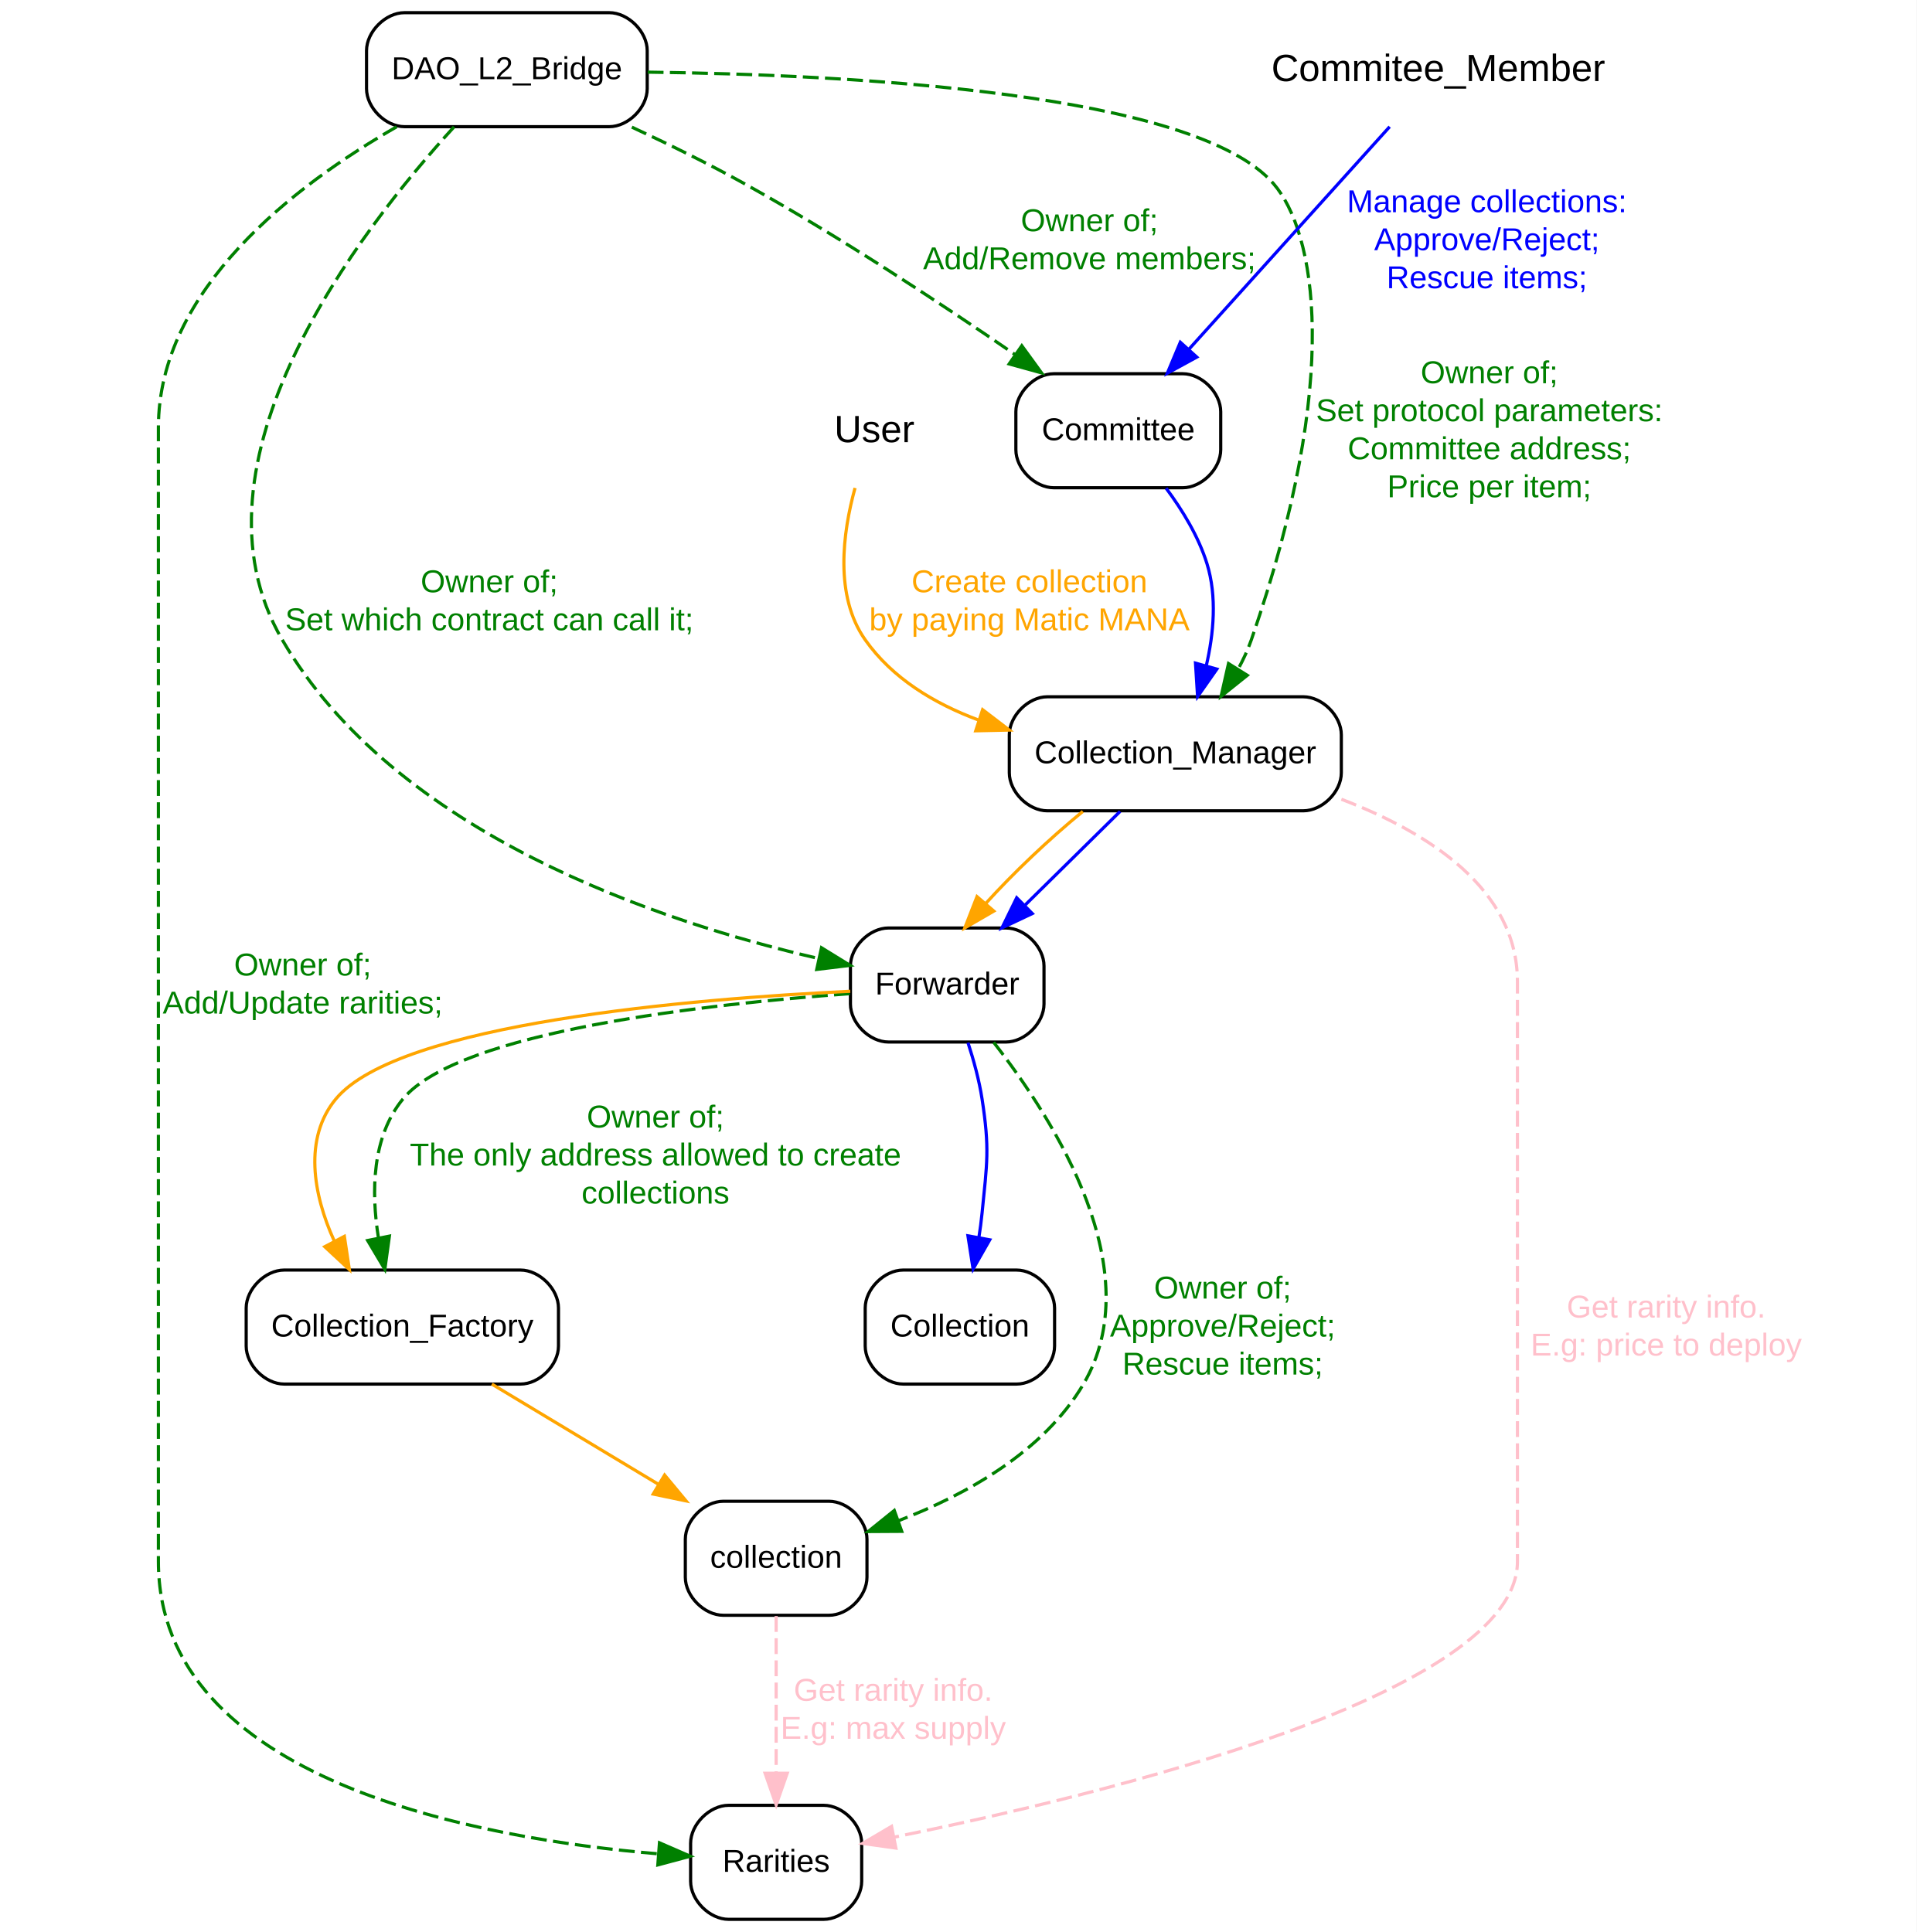
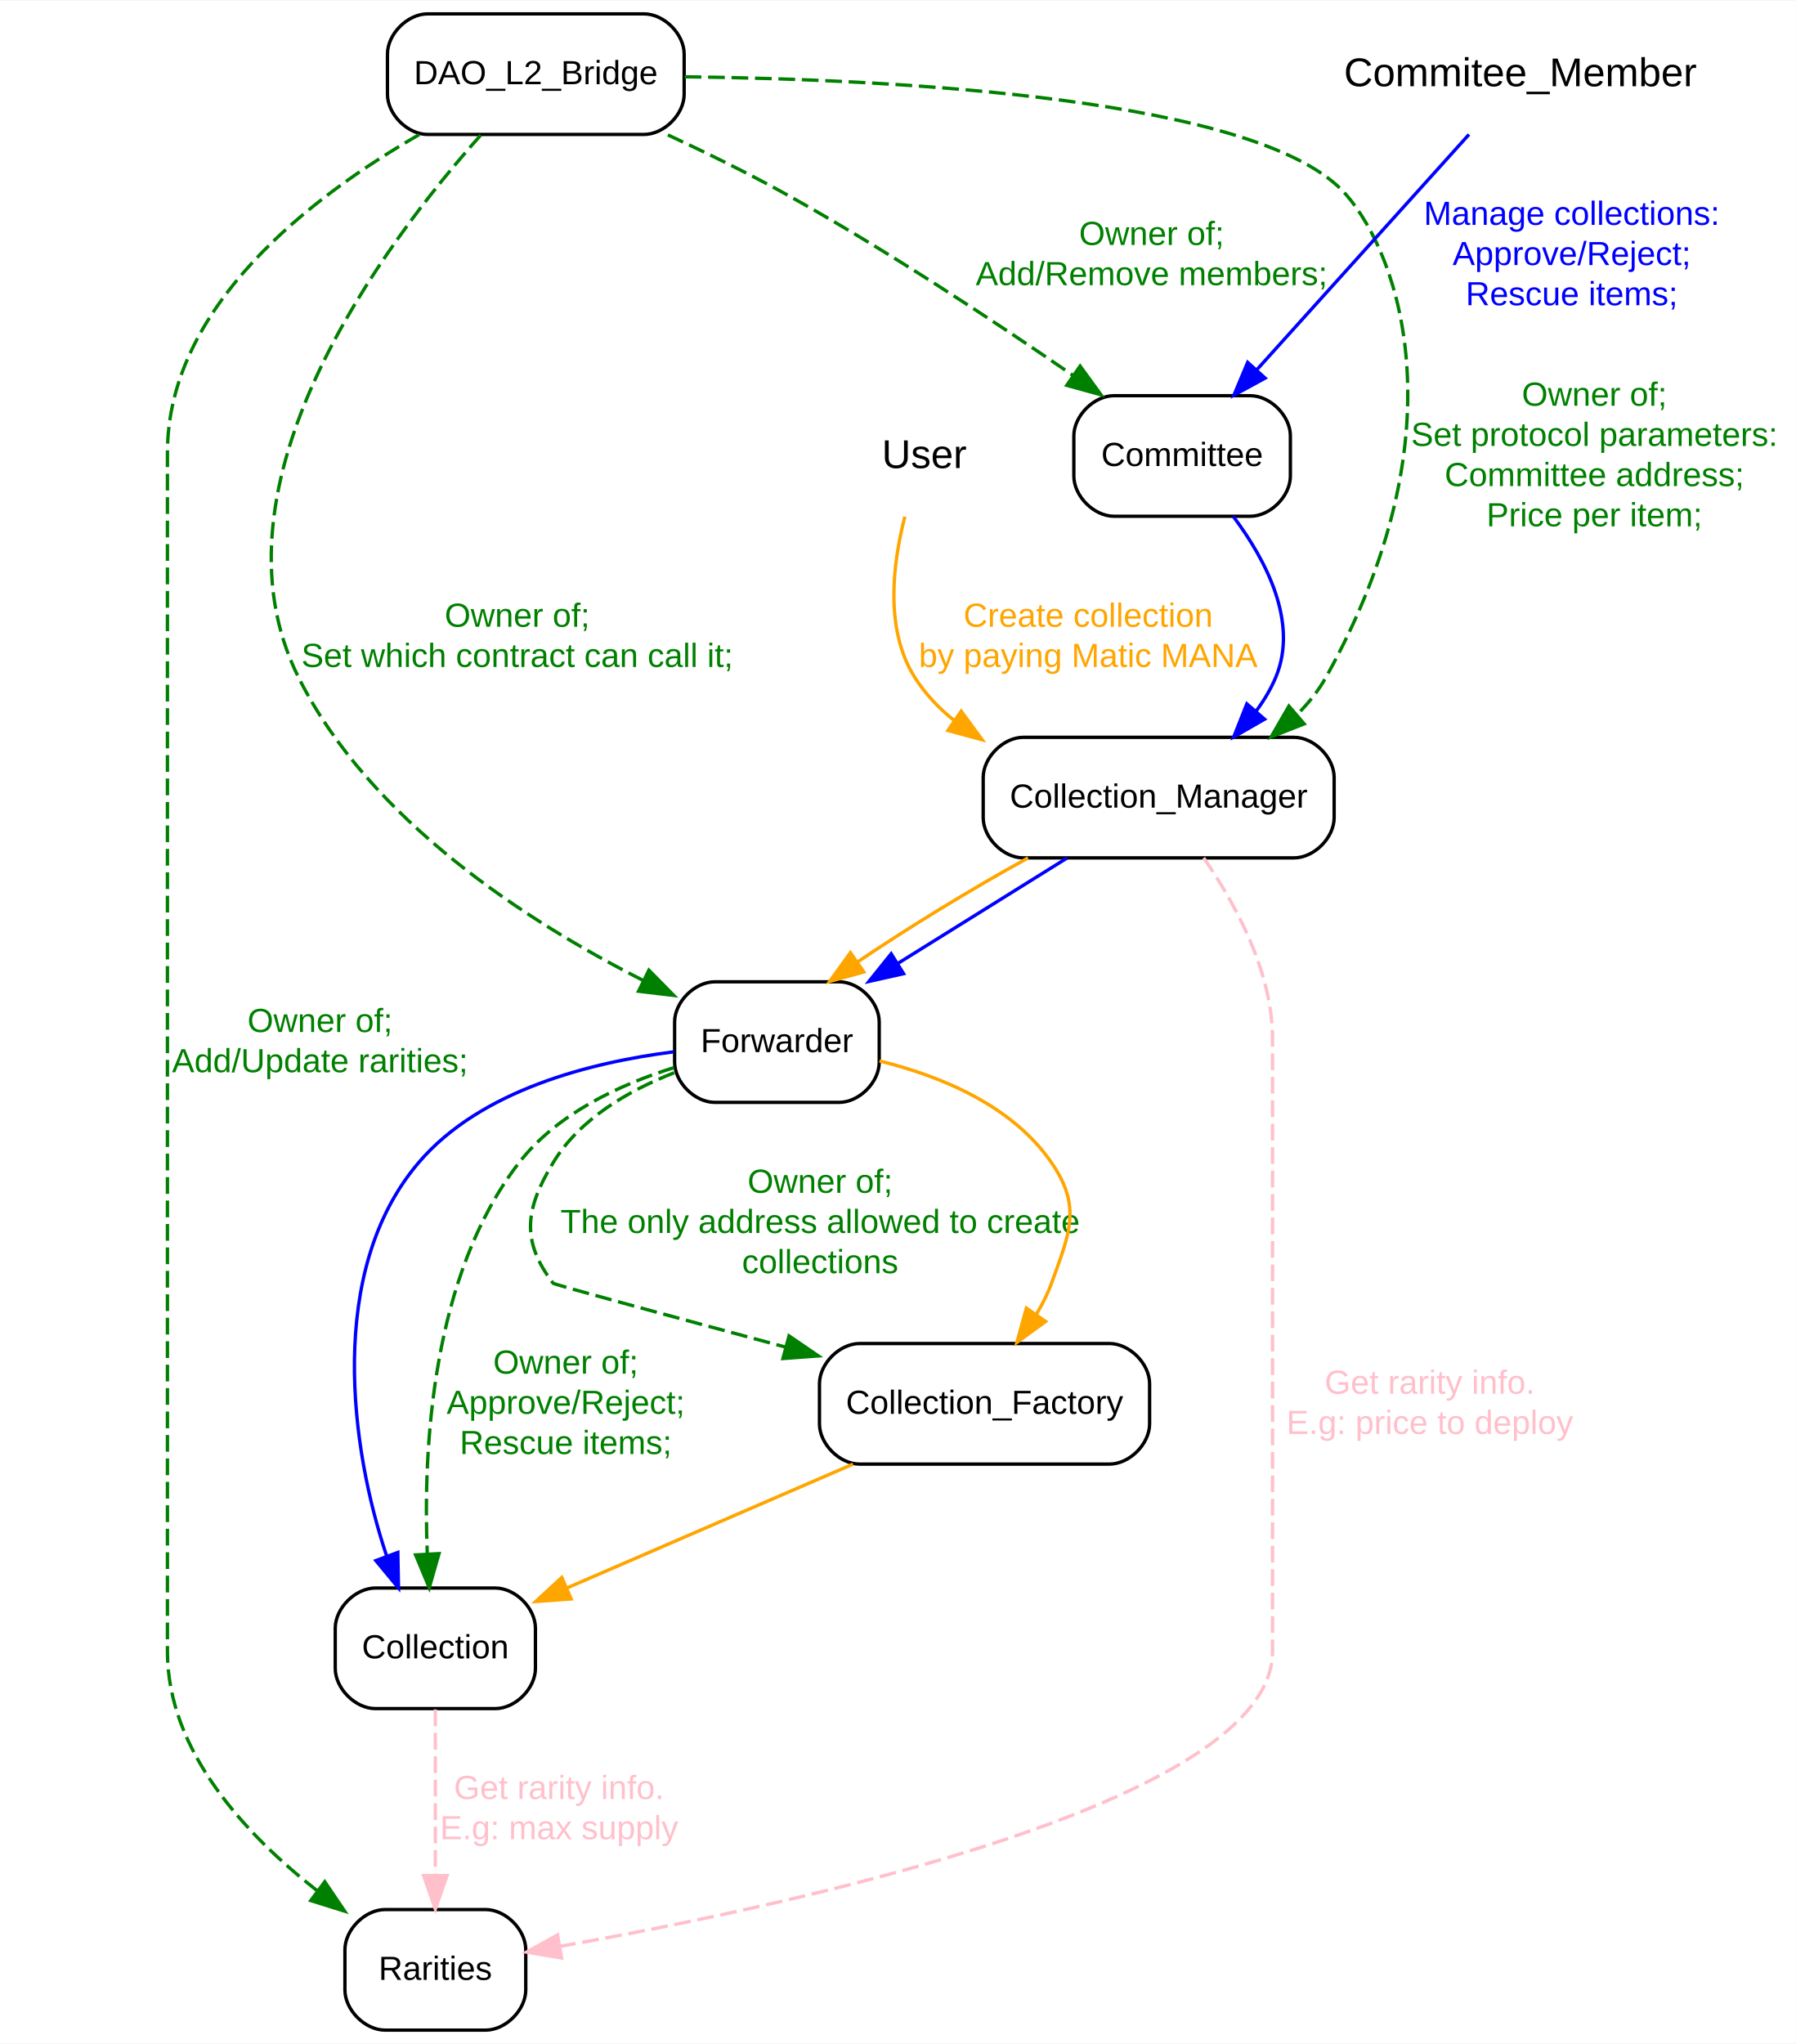
- <svg xmlns="http://www.w3.org/2000/svg" width="605pt" height="610pt" viewBox="0.00 0.00 605.00 610.00">
+ <svg xmlns="http://www.w3.org/2000/svg" width="536pt" height="610pt" viewBox="0.00 0.00 536.25 610.00">
  <g id="graph0" class="graph" transform="scale(1 1) rotate(0) translate(4 606)">
-     <polygon fill="white" stroke="transparent" points="-4,4 -4,-606 601,-606 601,4 -4,4" />
+     <polygon fill="white" stroke="transparent" points="-4,4 -4,-606 532.25,-606 532.25,4 -4,4" />
    <g id="node1" class="node">
      <path fill="none" stroke="black" d="M188.3,-602C188.3,-602 123.7,-602 123.7,-602 117.7,-602 111.7,-596 111.7,-590 111.7,-590 111.7,-578 111.7,-578 111.7,-572 117.7,-566 123.7,-566 123.7,-566 188.3,-566 188.3,-566 194.3,-566 200.3,-572 200.3,-578 200.3,-578 200.3,-590 200.3,-590 200.3,-596 194.3,-602 188.3,-602" />
      <text text-anchor="middle" x="156" y="-581" font-family="arial" font-size="10.00">DAO_L2_Bridge</text>
    </g>
    <g id="node2" class="node">
-       <path fill="none" stroke="black" d="M313.55,-313C313.55,-313 276.45,-313 276.45,-313 270.45,-313 264.45,-307 264.45,-301 264.45,-301 264.45,-289 264.45,-289 264.45,-283 270.45,-277 276.45,-277 276.45,-277 313.55,-277 313.55,-277 319.55,-277 325.55,-283 325.55,-289 325.55,-289 325.55,-301 325.55,-301 325.55,-307 319.55,-313 313.55,-313" />
-       <text text-anchor="middle" x="295" y="-292" font-family="arial" font-size="10.00">Forwarder</text>
+       <path fill="none" stroke="black" d="M246.55,-313C246.55,-313 209.45,-313 209.45,-313 203.45,-313 197.45,-307 197.45,-301 197.45,-301 197.45,-289 197.45,-289 197.45,-283 203.45,-277 209.45,-277 209.45,-277 246.55,-277 246.55,-277 252.55,-277 258.55,-283 258.55,-289 258.55,-289 258.55,-301 258.55,-301 258.55,-307 252.55,-313 246.55,-313" />
+       <text text-anchor="middle" x="228" y="-292" font-family="arial" font-size="10.00">Forwarder</text>
    </g>
    <g id="edge1" class="edge">
-       <path fill="none" stroke="green" stroke-dasharray="5,2" d="M139.33,-565.94C109.4,-533.17 52.6,-459.73 85.09,-404 120.81,-342.72 204.18,-314.93 254.44,-303.36" />
-       <polygon fill="green" stroke="green" points="255.31,-306.76 264.33,-301.2 253.81,-299.92 255.31,-306.76" />
+       <path fill="none" stroke="green" stroke-dasharray="5,2" d="M139.56,-565.8C110.68,-533.42 56.49,-461.46 85.09,-404 106.37,-361.25 153.54,-330.92 187.89,-313.5" />
+       <polygon fill="green" stroke="green" points="189.77,-316.48 197.2,-308.93 186.68,-310.19 189.77,-316.48" />
      <text text-anchor="middle" x="150.46" y="-419" font-family="arial" font-size="10.00" fill="green">Owner of;</text>
      <text text-anchor="middle" x="150.46" y="-407" font-family="arial" font-size="10.00" fill="green">Set which contract can call it;</text>
    </g>
    <g id="node3" class="node">
-       <path fill="none" stroke="black" d="M407.4,-386C407.4,-386 326.6,-386 326.6,-386 320.6,-386 314.6,-380 314.6,-374 314.6,-374 314.6,-362 314.6,-362 314.6,-356 320.6,-350 326.6,-350 326.6,-350 407.4,-350 407.4,-350 413.4,-350 419.4,-356 419.4,-362 419.4,-362 419.4,-374 419.4,-374 419.4,-380 413.4,-386 407.4,-386" />
-       <text text-anchor="middle" x="367" y="-365" font-family="arial" font-size="10.00">Collection_Manager</text>
+       <path fill="none" stroke="black" d="M382.4,-386C382.4,-386 301.6,-386 301.6,-386 295.6,-386 289.6,-380 289.6,-374 289.6,-374 289.6,-362 289.6,-362 289.6,-356 295.6,-350 301.6,-350 301.6,-350 382.4,-350 382.4,-350 388.4,-350 394.4,-356 394.4,-362 394.4,-362 394.4,-374 394.4,-374 394.4,-380 388.4,-386 382.4,-386" />
+       <text text-anchor="middle" x="342" y="-365" font-family="arial" font-size="10.00">Collection_Manager</text>
    </g>
    <g id="edge2" class="edge">
-       <path fill="none" stroke="green" stroke-dasharray="5,2" d="M200.45,-583.22C263.21,-582.47 372.96,-576.92 398,-548 411.06,-532.91 419.9,-487.58 391,-404 389.92,-400.87 388.47,-397.75 386.83,-394.75" />
-       <polygon fill="green" stroke="green" points="389.72,-392.78 381.45,-386.16 383.79,-396.49 389.72,-392.78" />
-       <text text-anchor="middle" x="466.12" y="-485" font-family="arial" font-size="10.00" fill="green">Owner of;</text>
-       <text text-anchor="middle" x="466.12" y="-473" font-family="arial" font-size="10.00" fill="green"> Set protocol parameters:</text>
-       <text text-anchor="middle" x="466.12" y="-461" font-family="arial" font-size="10.00" fill="green">Committee address;</text>
-       <text text-anchor="middle" x="466.12" y="-449" font-family="arial" font-size="10.00" fill="green">Price per item;</text>
+       <path fill="none" stroke="green" stroke-dasharray="5,2" d="M200.45,-583.22C263.21,-582.47 372.96,-576.92 398,-548 414.31,-529.16 432.12,-476.09 392,-404 389.74,-399.93 386.78,-396.23 383.43,-392.89" />
+       <polygon fill="green" stroke="green" points="385.45,-390.01 375.59,-386.14 380.89,-395.32 385.45,-390.01" />
+       <text text-anchor="middle" x="472.12" y="-485" font-family="arial" font-size="10.00" fill="green">Owner of;</text>
+       <text text-anchor="middle" x="472.12" y="-473" font-family="arial" font-size="10.00" fill="green"> Set protocol parameters:</text>
+       <text text-anchor="middle" x="472.12" y="-461" font-family="arial" font-size="10.00" fill="green">Committee address;</text>
+       <text text-anchor="middle" x="472.12" y="-449" font-family="arial" font-size="10.00" fill="green">Price per item;</text>
    </g>
    <g id="node4" class="node">
      <path fill="none" stroke="black" d="M369.33,-488C369.33,-488 328.67,-488 328.67,-488 322.67,-488 316.67,-482 316.67,-476 316.67,-476 316.67,-464 316.67,-464 316.67,-458 322.67,-452 328.67,-452 328.67,-452 369.33,-452 369.33,-452 375.33,-452 381.33,-458 381.33,-464 381.33,-464 381.33,-476 381.33,-476 381.33,-482 375.33,-488 369.33,-488" />
      <text text-anchor="middle" x="349" y="-467" font-family="arial" font-size="10.00">Committee</text>
    </g>
    <g id="edge3" class="edge">
      <path fill="none" stroke="green" stroke-dasharray="5,2" d="M195.45,-565.86C207.07,-560.47 219.7,-554.28 231,-548 260.76,-531.45 293.05,-510.13 316.32,-494.12" />
      <polygon fill="green" stroke="green" points="318.54,-496.84 324.77,-488.27 314.55,-491.09 318.54,-496.84" />
      <text text-anchor="middle" x="339.9" y="-533" font-family="arial" font-size="10.00" fill="green">Owner of;</text>
      <text text-anchor="middle" x="339.9" y="-521" font-family="arial" font-size="10.00" fill="green"> Add/Remove members;</text>
    </g>
    <g id="node5" class="node">
-       <path fill="none" stroke="black" d="M256,-36C256,-36 226,-36 226,-36 220,-36 214,-30 214,-24 214,-24 214,-12 214,-12 214,-6 220,0 226,0 226,0 256,0 256,0 262,0 268,-6 268,-12 268,-12 268,-24 268,-24 268,-30 262,-36 256,-36" />
-       <text text-anchor="middle" x="241" y="-15" font-family="arial" font-size="10.00">Rarities</text>
+       <path fill="none" stroke="black" d="M141,-36C141,-36 111,-36 111,-36 105,-36 99,-30 99,-24 99,-24 99,-12 99,-12 99,-6 105,0 111,0 111,0 141,0 141,0 147,0 153,-6 153,-12 153,-12 153,-24 153,-24 153,-30 147,-36 141,-36" />
+       <text text-anchor="middle" x="126" y="-15" font-family="arial" font-size="10.00">Rarities</text>
    </g>
    <g id="edge4" class="edge">
-       <path fill="none" stroke="green" stroke-dasharray="5,2" d="M121.2,-565.96C88.97,-547.46 46,-514.61 46,-471 46,-471 46,-471 46,-113 46,-43.65 147.3,-25.44 203.88,-20.67" />
-       <polygon fill="green" stroke="green" points="204.17,-24.16 213.89,-19.93 203.65,-17.18 204.17,-24.16" />
+       <path fill="none" stroke="green" stroke-dasharray="5,2" d="M121.2,-565.96C88.97,-547.46 46,-514.61 46,-471 46,-471 46,-471 46,-113 46,-83.36 69.36,-58.3 90.83,-41.53" />
+       <polygon fill="green" stroke="green" points="92.98,-44.3 98.92,-35.52 88.8,-38.68 92.98,-44.3" />
      <text text-anchor="middle" x="91.56" y="-298" font-family="arial" font-size="10.00" fill="green">Owner of;</text>
      <text text-anchor="middle" x="91.56" y="-286" font-family="arial" font-size="10.00" fill="green"> Add/Update rarities;</text>
    </g>
    <g id="node6" class="node">
-       <path fill="none" stroke="black" d="M160.29,-205C160.29,-205 85.71,-205 85.71,-205 79.71,-205 73.71,-199 73.71,-193 73.71,-193 73.71,-181 73.71,-181 73.71,-175 79.71,-169 85.71,-169 85.71,-169 160.29,-169 160.29,-169 166.29,-169 172.29,-175 172.29,-181 172.29,-181 172.29,-193 172.29,-193 172.29,-199 166.29,-205 160.29,-205" />
-       <text text-anchor="middle" x="123" y="-184" font-family="arial" font-size="10.00">Collection_Factory</text>
+       <path fill="none" stroke="black" d="M327.29,-205C327.29,-205 252.71,-205 252.71,-205 246.71,-205 240.71,-199 240.71,-193 240.71,-193 240.71,-181 240.71,-181 240.71,-175 246.71,-169 252.71,-169 252.71,-169 327.29,-169 327.29,-169 333.29,-169 339.29,-175 339.29,-181 339.29,-181 339.29,-193 339.29,-193 339.29,-199 333.29,-205 327.29,-205" />
+       <text text-anchor="middle" x="290" y="-184" font-family="arial" font-size="10.00">Collection_Factory</text>
    </g>
    <g id="edge5" class="edge">
-       <path fill="none" stroke="green" stroke-dasharray="5,2" d="M264.26,-292.26C219.74,-289.03 140.69,-280.37 123.18,-259 113.38,-247.03 113.14,-229.73 115.45,-215.2" />
-       <polygon fill="green" stroke="green" points="118.92,-215.72 117.48,-205.23 112.06,-214.33 118.92,-215.72" />
-       <text text-anchor="middle" x="202.91" y="-250" font-family="arial" font-size="10.00" fill="green">Owner of;</text>
-       <text text-anchor="middle" x="202.91" y="-238" font-family="arial" font-size="10.00" fill="green"> The only address allowed to create</text>
-       <text text-anchor="middle" x="202.91" y="-226" font-family="arial" font-size="10.00" fill="green"> collections</text>
+       <path fill="none" stroke="green" stroke-dasharray="5,2" d="M197.31,-285.84C183.75,-280.55 169.11,-272.11 161.18,-259 152.9,-245.31 151.46,-235.71 161.18,-223 161.48,-222.61 196.89,-213.01 230.5,-203.96" />
+       <polygon fill="green" stroke="green" points="231.62,-207.28 240.37,-201.3 229.8,-200.52 231.62,-207.28" />
+       <text text-anchor="middle" x="240.91" y="-250" font-family="arial" font-size="10.00" fill="green">Owner of;</text>
+       <text text-anchor="middle" x="240.91" y="-238" font-family="arial" font-size="10.00" fill="green"> The only address allowed to create</text>
+       <text text-anchor="middle" x="240.91" y="-226" font-family="arial" font-size="10.00" fill="green"> collections</text>
    </g>
    <g id="edge10" class="edge">
-       <path fill="none" stroke="orange" d="M264.39,-293.02C214.97,-290.67 121.85,-282.98 102,-259 91.8,-246.68 94.8,-228.93 101.47,-214.27" />
-       <polygon fill="orange" stroke="orange" points="104.7,-215.64 106.28,-205.16 98.51,-212.37 104.7,-215.64" />
+       <path fill="none" stroke="orange" d="M258.62,-289.37C276.75,-284.91 298.21,-276.16 310,-259 319.06,-245.81 315.43,-238.05 310,-223 308.85,-219.81 307.27,-216.7 305.47,-213.74" />
+       <polygon fill="orange" stroke="orange" points="308.24,-211.59 299.68,-205.36 302.49,-215.57 308.24,-211.59" />
    </g>
    <g id="node7" class="node">
-       <path fill="none" stroke="black" d="M257.67,-132C257.67,-132 224.33,-132 224.33,-132 218.33,-132 212.33,-126 212.33,-120 212.33,-120 212.33,-108 212.33,-108 212.33,-102 218.33,-96 224.33,-96 224.33,-96 257.67,-96 257.67,-96 263.67,-96 269.67,-102 269.67,-108 269.67,-108 269.67,-120 269.67,-120 269.67,-126 263.67,-132 257.67,-132" />
-       <text text-anchor="middle" x="241" y="-111" font-family="arial" font-size="10.00">collection</text>
+       <path fill="none" stroke="black" d="M143.89,-132C143.89,-132 108.11,-132 108.11,-132 102.11,-132 96.11,-126 96.11,-120 96.11,-120 96.11,-108 96.11,-108 96.11,-102 102.11,-96 108.11,-96 108.11,-96 143.89,-96 143.89,-96 149.89,-96 155.89,-102 155.89,-108 155.89,-108 155.89,-120 155.89,-120 155.89,-126 149.89,-132 143.89,-132" />
+       <text text-anchor="middle" x="126" y="-111" font-family="arial" font-size="10.00">Collection</text>
    </g>
    <g id="edge6" class="edge">
-       <path fill="none" stroke="green" stroke-dasharray="5,2" d="M309.65,-276.91C329.17,-251.94 358.93,-204.61 338,-169 325.38,-147.53 300.79,-133.98 279.52,-125.82" />
-       <polygon fill="green" stroke="green" points="280.64,-122.5 270.04,-122.44 278.29,-129.09 280.64,-122.5" />
-       <text text-anchor="middle" x="381.95" y="-196" font-family="arial" font-size="10.00" fill="green">Owner of;</text>
-       <text text-anchor="middle" x="381.95" y="-184" font-family="arial" font-size="10.00" fill="green"> Approve/Reject;</text>
-       <text text-anchor="middle" x="381.95" y="-172" font-family="arial" font-size="10.00" fill="green">Rescue items;</text>
-     </g>
-     <g id="node10" class="node">
-       <path fill="none" stroke="black" d="M316.89,-205C316.89,-205 281.11,-205 281.11,-205 275.11,-205 269.11,-199 269.11,-193 269.11,-193 269.11,-181 269.11,-181 269.11,-175 275.11,-169 281.11,-169 281.11,-169 316.89,-169 316.89,-169 322.89,-169 328.89,-175 328.89,-181 328.89,-181 328.89,-193 328.89,-193 328.89,-199 322.89,-205 316.89,-205" />
-       <text text-anchor="middle" x="299" y="-184" font-family="arial" font-size="10.00">Collection</text>
+       <path fill="none" stroke="green" stroke-dasharray="5,2" d="M197.35,-287.41C181.15,-282.35 162.32,-273.64 151,-259 124.9,-225.24 122.31,-173.69 123.59,-142.3" />
+       <polygon fill="green" stroke="green" points="127.1,-142.28 124.18,-132.09 120.11,-141.88 127.1,-142.28" />
+       <text text-anchor="middle" x="164.95" y="-196" font-family="arial" font-size="10.00" fill="green">Owner of;</text>
+       <text text-anchor="middle" x="164.95" y="-184" font-family="arial" font-size="10.00" fill="green"> Approve/Reject;</text>
+       <text text-anchor="middle" x="164.95" y="-172" font-family="arial" font-size="10.00" fill="green">Rescue items;</text>
    </g>
    <g id="edge14" class="edge">
-       <path fill="none" stroke="blue" d="M301.55,-276.8C303.37,-271.21 305.09,-264.92 306,-259 308.43,-243.19 307.58,-238.92 306,-223 305.75,-220.46 305.4,-217.84 304.99,-215.22" />
-       <polygon fill="blue" stroke="blue" points="308.42,-214.55 303.17,-205.34 301.54,-215.81 308.42,-214.55" />
+       <path fill="none" stroke="blue" d="M197.16,-292.09C172.5,-288.97 139.51,-280.73 121,-259 93.35,-226.53 100.76,-173.41 111.46,-141.57" />
+       <polygon fill="blue" stroke="blue" points="114.8,-142.63 115,-132.03 108.24,-140.19 114.8,-142.63" />
    </g>
    <g id="edge9" class="edge">
-       <path fill="none" stroke="orange" d="M337.81,-349.81C327.15,-341.09 315.85,-330.34 307.16,-320.75" />
-       <polygon fill="orange" stroke="orange" points="309.71,-318.34 300.55,-313.03 304.4,-322.9 309.71,-318.34" />
+       <path fill="none" stroke="orange" d="M302.98,-349.99C286.02,-340.67 266.92,-328.97 251.99,-318.86" />
+       <polygon fill="orange" stroke="orange" points="253.94,-315.95 243.74,-313.11 249.95,-321.7 253.94,-315.95" />
    </g>
    <g id="edge13" class="edge">
-       <path fill="none" stroke="blue" d="M349.57,-349.81C340.55,-340.92 329.39,-329.91 319.51,-320.17" />
-       <polygon fill="blue" stroke="blue" points="321.85,-317.56 312.27,-313.03 316.93,-322.54 321.85,-317.56" />
+       <path fill="none" stroke="blue" d="M314.69,-349.99C299.58,-340.58 280.59,-328.76 264.25,-318.57" />
+       <polygon fill="blue" stroke="blue" points="265.82,-315.43 255.48,-313.11 262.12,-321.37 265.82,-315.43" />
    </g>
    <g id="edge15" class="edge">
-       <path fill="none" stroke="pink" stroke-dasharray="5,2" d="M419.42,-353.65C446.94,-343.16 475,-325.28 475,-296 475,-296 475,-296 475,-113 475,-71.13 344.38,-39.35 278.32,-25.96" />
-       <polygon fill="pink" stroke="pink" points="278.79,-22.49 268.3,-23.97 277.43,-29.35 278.79,-22.49" />
-       <text text-anchor="middle" x="521.96" y="-190" font-family="arial" font-size="10.00" fill="pink">   Get rarity info.</text>
-       <text text-anchor="middle" x="521.96" y="-178" font-family="arial" font-size="10.00" fill="pink">   E.g: price to deploy</text>
+       <path fill="none" stroke="pink" stroke-dasharray="5,2" d="M355.44,-349.99C364.94,-336.24 376,-315.95 376,-296 376,-296 376,-296 376,-113 376,-68.12 233.08,-37.37 163.36,-25.04" />
+       <polygon fill="pink" stroke="pink" points="163.68,-21.54 153.23,-23.29 162.49,-28.44 163.68,-21.54" />
+       <text text-anchor="middle" x="422.96" y="-190" font-family="arial" font-size="10.00" fill="pink">   Get rarity info.</text>
+       <text text-anchor="middle" x="422.96" y="-178" font-family="arial" font-size="10.00" fill="pink">   E.g: price to deploy</text>
    </g>
    <g id="edge12" class="edge">
-       <path fill="none" stroke="blue" d="M364.09,-451.86C369.24,-444.94 374.35,-436.57 377,-428 380.2,-417.65 379.13,-405.95 376.75,-395.71" />
-       <polygon fill="blue" stroke="blue" points="380.11,-394.74 374.03,-386.06 373.37,-396.63 380.11,-394.74" />
+       <path fill="none" stroke="blue" d="M364.28,-451.95C374.07,-438.87 383.77,-420.35 377,-404 375.53,-400.46 373.51,-397.09 371.18,-393.93" />
+       <polygon fill="blue" stroke="blue" points="373.62,-391.41 364.43,-386.14 368.33,-395.99 373.62,-391.41" />
    </g>
    <g id="edge11" class="edge">
-       <path fill="none" stroke="orange" d="M151.26,-168.99C167.06,-159.49 186.93,-147.54 203.95,-137.29" />
-       <polygon fill="orange" stroke="orange" points="205.79,-140.27 212.56,-132.11 202.18,-134.27 205.79,-140.27" />
+       <path fill="none" stroke="orange" d="M250.72,-168.99C224.92,-157.83 191.3,-143.27 165.47,-132.09" />
+       <polygon fill="orange" stroke="orange" points="166.55,-128.74 155.98,-127.98 163.77,-135.16 166.55,-128.74" />
    </g>
    <g id="edge16" class="edge">
-       <path fill="none" stroke="pink" stroke-dasharray="5,2" d="M241,-95.76C241,-81.98 241,-62.4 241,-46.47" />
-       <polygon fill="pink" stroke="pink" points="244.5,-46.13 241,-36.13 237.5,-46.13 244.5,-46.13" />
-       <text text-anchor="middle" x="277.95" y="-69" font-family="arial" font-size="10.00" fill="pink">   Get rarity info.</text>
-       <text text-anchor="middle" x="277.95" y="-57" font-family="arial" font-size="10.00" fill="pink"> E.g: max supply</text>
+       <path fill="none" stroke="pink" stroke-dasharray="5,2" d="M126,-95.76C126,-81.98 126,-62.4 126,-46.47" />
+       <polygon fill="pink" stroke="pink" points="129.5,-46.13 126,-36.13 122.5,-46.13 129.5,-46.13" />
+       <text text-anchor="middle" x="162.95" y="-69" font-family="arial" font-size="10.00" fill="pink">   Get rarity info.</text>
+       <text text-anchor="middle" x="162.95" y="-57" font-family="arial" font-size="10.00" fill="pink"> E.g: max supply</text>
    </g>
    <g id="node8" class="node">
      <text text-anchor="middle" x="450" y="-580.4" font-family="arial" font-size="12.00">Commitee_Member</text>
    </g>
    <g id="edge7" class="edge">
      <path fill="none" stroke="blue" d="M434.66,-565.99C417.83,-547.32 390.65,-517.18 371.42,-495.87" />
      <polygon fill="blue" stroke="blue" points="373.78,-493.25 364.48,-488.17 368.58,-497.94 373.78,-493.25" />
      <text text-anchor="middle" x="465.35" y="-539" font-family="arial" font-size="10.00" fill="blue">   Manage collections:</text>
      <text text-anchor="middle" x="465.35" y="-527" font-family="arial" font-size="10.00" fill="blue">Approve/Reject;</text>
      <text text-anchor="middle" x="465.35" y="-515" font-family="arial" font-size="10.00" fill="blue">Rescue items;</text>
    </g>
    <g id="node9" class="node">
      <text text-anchor="middle" x="272" y="-466.4" font-family="arial" font-size="12.00">User</text>
    </g>
    <g id="edge8" class="edge">
-       <path fill="none" stroke="orange" d="M265.9,-451.92C262.01,-437.79 259.34,-417.85 269.1,-404 277.67,-391.83 290.88,-383.87 304.85,-378.67" />
-       <polygon fill="orange" stroke="orange" points="306.17,-381.92 314.59,-375.49 304,-375.26 306.17,-381.92" />
+       <path fill="none" stroke="orange" d="M266.21,-451.89C262.59,-437.93 260.13,-418.25 269.1,-404 272.26,-398.98 276.36,-394.66 281.02,-390.95" />
+       <polygon fill="orange" stroke="orange" points="283.03,-393.81 289.29,-385.26 279.07,-388.04 283.03,-393.81" />
      <text text-anchor="middle" x="320.95" y="-419" font-family="arial" font-size="10.00" fill="orange">Create collection</text>
      <text text-anchor="middle" x="320.95" y="-407" font-family="arial" font-size="10.00" fill="orange"> by paying Matic MANA</text>
    </g>
  </g>
</svg>
